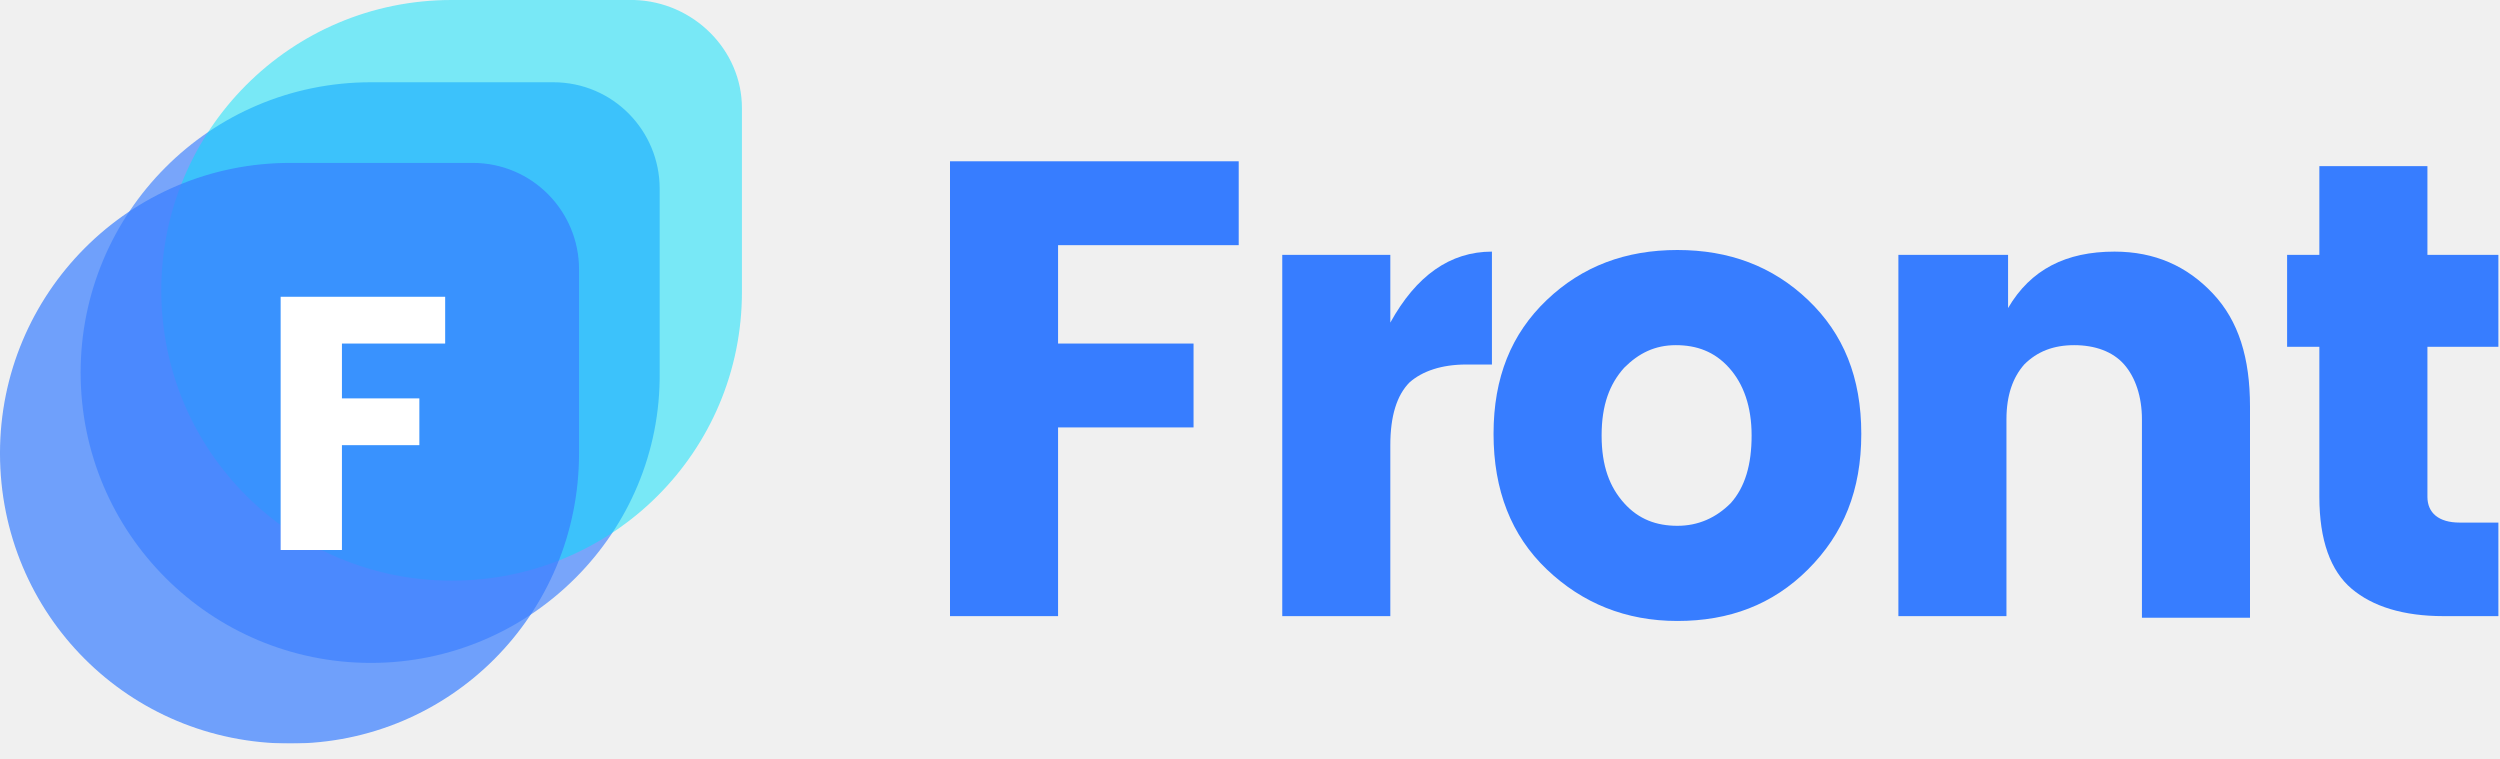
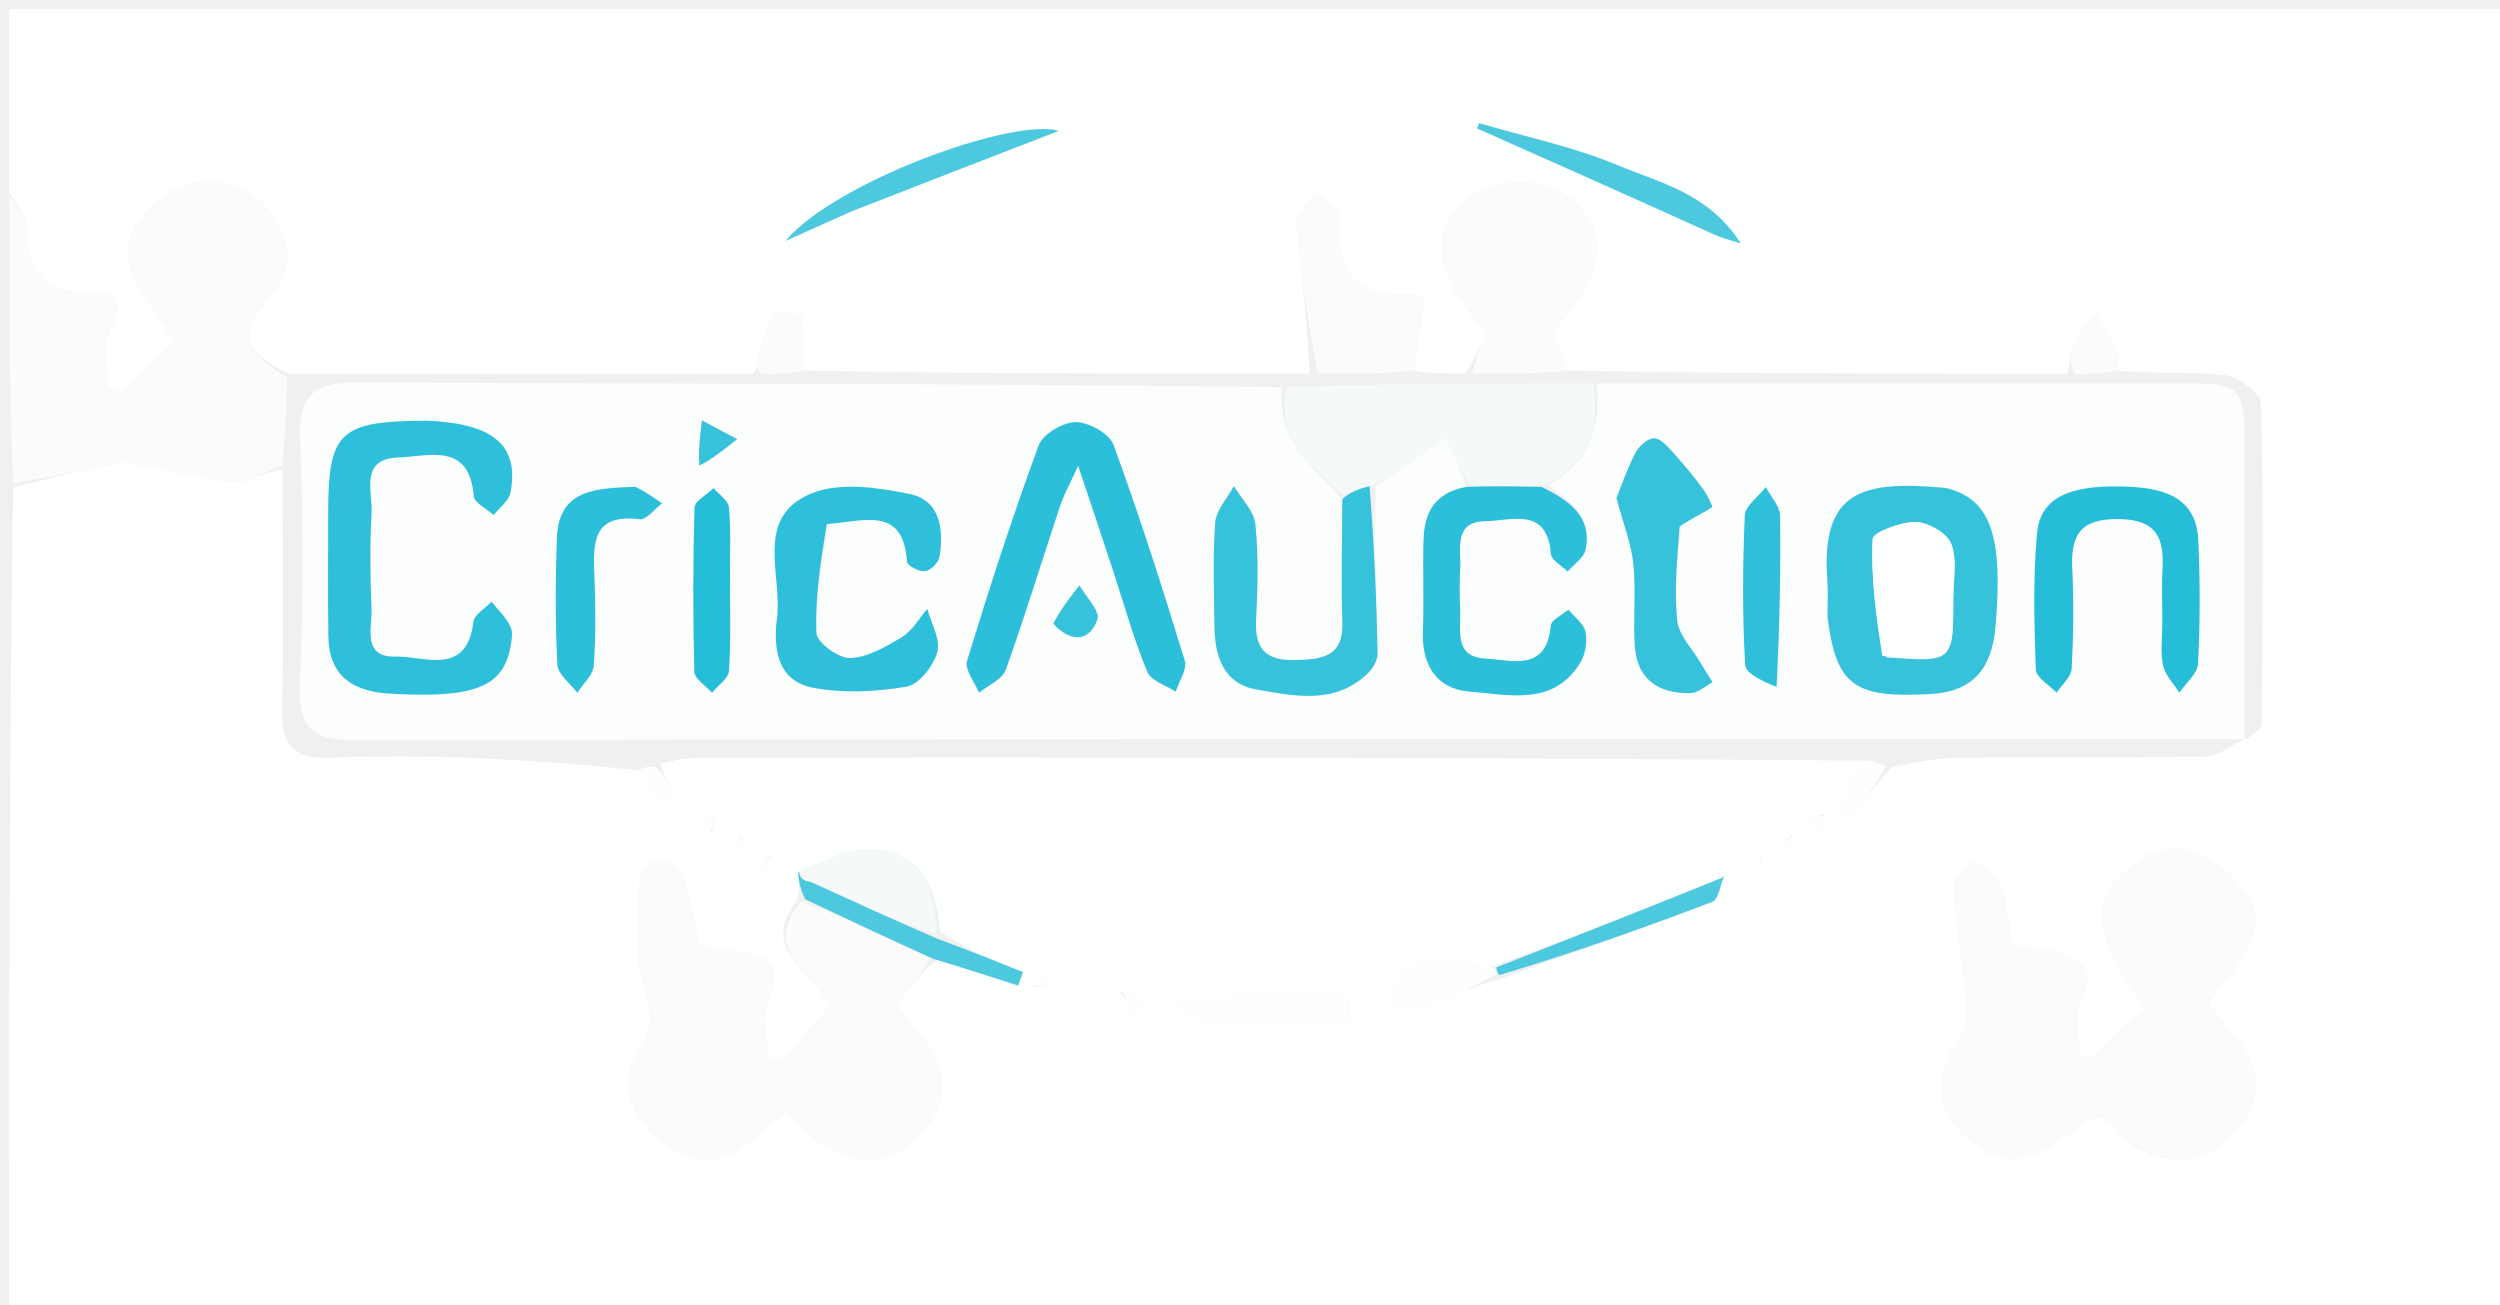
- <svg xmlns="http://www.w3.org/2000/svg" width="155" height="47" viewBox="0 0 155 47" fill="none">
-   <g clip-path="url(#clip0)">
-     <path d="M58.9 38.2V10H76.8V15.2H65.6V21.3H74V26.5H65.6V38.2H58.9V38.2Z" fill="#377dff" />
-     <path d="M86.2 15.8V20C87.8 17.1 89.9 15.6 92.5 15.6V22.6H90.9C89.4 22.6 88.2 23 87.4 23.7C86.6 24.5 86.2 25.8 86.2 27.6V38.2H79.5V15.8H86.2Z" fill="#377dff" />
-     <path d="M95.9 35.3C93.7 33.2 92.6 30.4 92.6 26.9C92.6 23.4 93.7 20.7 95.9 18.6C98.1 16.5 100.8 15.5 104 15.5C107.2 15.5 109.9 16.5 112.1 18.6C114.3 20.7 115.4 23.4 115.4 26.9C115.4 30.4 114.3 33.1 112.1 35.3C109.9 37.5 107.2 38.5 104 38.5C100.8 38.5 98.1 37.4 95.9 35.3ZM107.3 31.2C108.2 30.2 108.6 28.8 108.6 27C108.6 25.2 108.1 23.8 107.2 22.8C106.3 21.8 105.2 21.4 103.9 21.4C102.6 21.4 101.6 21.9 100.7 22.8C99.8 23.8 99.3 25.1 99.3 27C99.3 28.9 99.8 30.2 100.7 31.2C101.6 32.2 102.7 32.6 104 32.6C105.3 32.6 106.4 32.1 107.3 31.2Z" fill="#377dff" />
-     <path d="M124.5 15.8V19.1C125.9 16.7 128.1 15.6 131.1 15.6C133.6 15.6 135.6 16.5 137.2 18.2C138.8 19.9 139.5 22.2 139.5 25.2V38.3H132.8V26C132.8 24.6 132.4 23.4 131.7 22.6C131 21.8 129.9 21.4 128.6 21.4C127.3 21.4 126.3 21.8 125.5 22.6C124.8 23.4 124.4 24.5 124.4 26V38.2H117.7V15.8H124.5Z" fill="#377dff" />
-     <path d="M152.5 32.4H154.9V38.2H151.5C149 38.2 147.1 37.6 145.8 36.5C144.5 35.4 143.8 33.5 143.8 30.8V21.5H141.8V15.8H143.8V10.3H150.5V15.8H154.9V21.5H150.5V30.8C150.5 31.8 151.2 32.4 152.5 32.4Z" fill="#377dff" />
-     <path opacity="0.65" d="M23 41.1C13.1 41.1 5 33.1 5 23.1C5 13.2 13 5.1 23 5.1H34.3C38 5.1 40.9 8.1 40.9 11.7V23.1C41 33 32.9 41.1 23 41.1Z" fill="#377dff" />
-     <path opacity="0.5" d="M28 36C18.1 36 10 28 10 18C10 8.1 18 0 28 0H39.3C43 0.1 46 3.1 46 6.7V18.1C46 28 38 36 28 36Z" fill="#00DFFC" />
-     <path opacity="0.7" d="M18 46.1C8 46.1 0 38.1 0 28.1C0 18.2 8 10.1 18 10.1H29.3C33 10.1 35.9 13.1 35.9 16.7V28.1C35.9 38.1 27.9 46.1 18 46.1Z" fill="#377dff" />
-     <path d="M17.4 34.1V18.4H27.6V21.3H21.2V24.7H26V27.6H21.2V34.1H17.4V34.1Z" fill="white" />
-   </g>
-   <defs>
-     <clipPath id="clip0">
-       <rect width="154.9" height="46.1" fill="white" />
-     </clipPath>
-   </defs>
+ <svg xmlns="http://www.w3.org/2000/svg" version="1.1" id="Layer_1" x="0px" y="0px" width="100%" viewBox="0 0 274 143" enable-background="new 0 0 274 143" xml:space="preserve">
+   <path fill="#FEFFFF" opacity="1" stroke="none" d=" M1,21   C1,14.337 1,7.674 1,1.008   C92.28,1.005 183.56,1.005 274.92,1.005   C274.92,48.587 274.92,96.174 274.92,143.881   C183.667,143.881 92.333,143.881 1,143.885   C1,113.905 1,83.921 1.438,53.469   C6.051,52.159 10.226,51.317 13.731,50.611   C17.814,51.426 21.578,52.491 25.403,52.803   C27.203,52.95 29.12,51.649 30.989,51.473   C30.995,60.595 31.143,69.253 30.933,77.902   C30.836,81.883 32.371,83.228 36.22,83.055   C41.202,82.831 46.208,82.859 51.195,83.036   C57.467,83.26 63.731,83.745 70.038,84.449   C71,85.848 71.922,86.914 72.844,87.98   C73.271,87.652 73.698,87.323 74.125,86.994   C73.443,85.994 72.762,84.994 72.359,83.69   C74.115,83.257 75.593,83.017 77.072,83.017   C119.38,83.003 161.689,83.014 203.964,83.364   C203.193,85.372 202.455,87.035 201.718,88.698   C202.124,88.962 202.53,89.226 202.936,89.49   C204.292,87.697 205.647,85.904 207.415,84.025   C209.941,83.626 212.053,83.066 214.171,83.043   C223.328,82.943 232.489,83.088 241.644,82.911   C243.11,82.882 244.552,81.665 246.003,80.999   C246,81 245.997,81.005 246.396,80.918   C247.169,80.327 247.867,79.826 247.871,79.32   C247.951,67.657 248.066,55.991 247.801,44.334   C247.775,43.194 245.418,41.314 243.987,41.152   C240.038,40.705 236.006,40.986 232.009,40.612   C232.068,39.759 232.324,39.176 232.144,38.805   C231.377,37.218 230.48,35.695 229.63,34.148   C228.755,35.446 227.706,36.665 227.07,38.071   C226.701,38.885 226.997,40 226.525,40.983   C208.042,40.974 190.026,40.961 171.967,40.599   C171.271,38.96 170.618,37.67 170.002,36.452   C175.544,30.932 176.452,26.14 172.819,22.372   C169.766,19.205 163.331,19.222 160.149,22.405   C156.597,25.959 157.466,30.458 162.909,36.522   C162.277,37.98 161.633,39.464 160.562,40.959   C158.427,40.964 156.719,40.959 154.973,40.612   C155.302,38.07 155.67,35.87 156.142,33.043   C156.171,33.064 155.509,32.168 154.926,32.216   C148.616,32.738 146.164,29.902 146.854,23.702   C146.941,22.923 145.211,21.942 144.323,21.054   C143.551,22.062 142.056,23.125 142.126,24.07   C142.546,29.711 143.327,35.325 143.519,40.959   C124.703,40.973 106.355,40.976 88.011,40.592   C88.003,38.376 88.156,36.516 87.831,34.744   C87.769,34.408 85.044,34 84.852,34.347   C83.98,35.925 83.544,37.752 83.019,39.51   C82.884,39.962 82.995,40.487 82.525,40.983   C65.373,40.993 48.689,40.998 31.653,40.966   C27.389,38.935 25.546,36.898 29.508,32.746   C32.217,29.905 32.019,25.991 29.275,22.846   C26.237,19.365 21.438,18.872 17.605,21.81   C14.482,24.203 12.842,27.366 15.157,31.305   C16.312,33.271 17.602,35.158 19.066,37.448   C17.05,39.328 15.096,41.152 13.141,42.975   C12.71,42.818 12.279,42.662 11.847,42.505   C11.847,40.383 11.127,37.884 12,36.22   C13.743,32.9 12.813,31.932 9.557,32.018   C4.552,32.15 2.867,29.497 2.898,24.842   C2.906,23.565 1.667,22.281 1,21  M192.9,93.678   C192.805,93.636 192.71,93.595 192.615,93.553   C192.721,93.718 192.827,93.884 192.993,94.527   C193.131,94.793 193.27,95.059 193.408,95.324   C193.287,94.863 193.165,94.401 192.9,93.678  M163.248,106.003   C162.424,105.923 161.528,106.027 160.787,105.735   C156.299,103.966 153.097,105.848 152.352,110.291   C153.999,110.113 155.85,110.162 157.542,109.667   C159.755,109.019 161.843,107.942 164.656,107.227   C172.338,104.462 180.041,101.755 187.664,98.839   C188.359,98.573 188.543,96.971 188.983,95.872   C188.983,95.872 188.995,96.017 188.421,96.433   C180.292,99.626 172.164,102.819 163.248,106.003  M87.379,95.942   C87.573,96.775 87.766,97.609 87.196,98.89   C83.072,104.32 89.471,106.534 90.93,110.384   C89.102,112.359 87.36,114.241 85.618,116.123   C85.109,116.041 84.6,115.958 84.091,115.876   C84.091,113.708 83.422,111.235 84.239,109.438   C85.658,106.317 84.622,105.108 81.834,104.466   C80.095,104.066 78.31,103.865 76.674,103.595   C76.017,100.795 75.605,98.195 74.724,95.765   C74.44,94.982 72.953,94.331 71.955,94.229   C71.387,94.171 70.156,95.337 70.144,95.969   C70.066,100.108 69.452,104.487 70.597,108.313   C71.403,111.006 71.677,112.629 70.116,114.978   C67.672,118.654 69.146,122.243 72.025,124.788   C74.946,127.371 78.57,128.044 82.055,125.322   C83.435,124.244 84.762,123.099 86.073,122.018   C91.422,127.359 96.076,128.683 99.934,125.248   C106.249,119.627 102.409,114.431 98.195,110.281   C99.761,108.147 100.882,106.619 102.734,105.149   C105.684,106.105 108.635,107.061 111.585,108.017   C111.764,107.526 111.944,107.035 112.123,106.545   C109.085,105.326 106.047,104.108 103.002,102.094   C102.618,96.003 99.7,92.714 94.394,93.109   C92.071,93.282 89.835,94.603 87.379,95.942  M232.851,124.851   C237.147,128.05 241.723,127.71 245.043,124.052   C250.04,118.548 245.396,114.068 242.028,109.998   C248.125,102.502 248.548,100.044 244.636,96.138   C240.876,92.385 237.26,91.996 233.595,94.953   C228.946,98.703 229.163,101.689 234.955,110.497   C233.065,112.291 231.117,114.14 229.169,115.989   C228.74,115.852 228.31,115.715 227.881,115.578   C227.881,113.606 227.173,111.231 228.021,109.742   C230.058,106.168 227.817,105.21 225.365,104.343   C223.862,103.811 222.166,103.827 220.541,103.594   C220.092,101.121 219.975,98.76 219.157,96.674   C218.724,95.571 217.071,94.947 215.968,94.106   C215.313,95.227 214.039,96.388 214.111,97.46   C214.404,101.829 215.157,106.165 215.623,110.526   C215.72,111.425 215.586,112.566 215.094,113.274   C212.411,117.139 211.701,121.066 215.37,124.515   C219.226,128.142 222.475,127.793 228.066,123.35   C230.28,121.59 231.25,122.548 232.851,124.851  M93.642,23.009   C101.286,20.051 108.931,17.093 116.049,14.338   C110.933,12.872 91.467,19.981 86.097,26.4   C89.06,25.081 91.016,24.211 93.642,23.009  M188.112,25.883   C188.716,26.063 189.319,26.242 190.791,26.68   C187.288,21.18 181.919,20.042 177.304,18.112   C172.445,16.08 167.19,14.996 162.109,13.498   C162.032,13.689 161.954,13.881 161.877,14.073   C170.45,17.88 179.024,21.688 188.112,25.883  M132.063,112   C137.322,112 142.58,112 147.839,112   C147.824,111.153 147.81,110.306 147.796,109.459   C141.537,108.436 135.174,109.285 128.419,110.133   C129.35,110.75 130.281,111.368 132.063,112  M122.65,108.604   C123.247,109.446 123.845,110.288 124.443,111.129   C124.833,110.747 125.223,110.365 125.614,109.983   C124.771,109.384 123.928,108.785 122.65,108.604  M199.881,89.151   C199.345,89.381 198.809,89.611 198.273,89.841   C198.61,90.317 198.948,90.793 199.286,91.268   C199.516,90.752 199.745,90.236 199.881,89.151  M84.496,93.698   C84.12,94.128 83.733,94.55 83.399,95.01   C83.38,95.036 83.793,95.376 84.006,95.569   C84.286,95.086 84.566,94.603 84.496,93.698  M196.366,91.441   C196.059,91.829 195.752,92.217 195.445,92.605   C195.821,92.805 196.197,93.006 196.573,93.206   C196.632,92.75 196.692,92.293 196.366,91.441  M78.029,91.216   C78.145,90.67 78.262,90.124 78.379,89.577   C78.089,89.582 77.55,89.563 77.547,89.596   C77.492,90.163 77.502,90.736 78.029,91.216  M113.374,108.24   C113.858,108.111 114.343,107.982 114.827,107.854   C114.654,107.473 114.481,107.093 114.308,106.713   C113.973,107.037 113.639,107.362 113.374,108.24  M81.393,91.613   C80.982,92.062 80.571,92.511 80.16,92.96   C80.346,93.128 80.531,93.296 80.717,93.464   C81.059,92.965 81.401,92.466 81.393,91.613  z" />
+   <path fill="#FBFBFB" opacity="1" stroke="none" d=" M30.985,51.004   C29.12,51.649 27.203,52.95 25.403,52.803   C21.578,52.491 17.814,51.426 13.731,50.611   C10.226,51.317 6.051,52.159 1.438,53   C1,42.646 1,32.292 1,21.469   C1.667,22.281 2.906,23.565 2.898,24.842   C2.867,29.497 4.552,32.15 9.557,32.018   C12.813,31.932 13.743,32.9 12,36.22   C11.127,37.884 11.847,40.383 11.847,42.505   C12.279,42.662 12.71,42.818 13.141,42.975   C15.096,41.152 17.05,39.328 19.066,37.448   C17.602,35.158 16.312,33.271 15.157,31.305   C12.842,27.366 14.482,24.203 17.605,21.81   C21.438,18.872 26.237,19.365 29.275,22.846   C32.019,25.991 32.217,29.905 29.508,32.746   C25.546,36.898 27.389,38.935 31.488,41.339   C31.445,44.834 31.215,47.919 30.985,51.004  z" />
+   <path fill="#FBFBFB" opacity="1" stroke="none" d=" M232.58,124.606   C231.25,122.548 230.28,121.59 228.066,123.35   C222.475,127.793 219.226,128.142 215.37,124.515   C211.701,121.066 212.411,117.139 215.094,113.274   C215.586,112.566 215.72,111.425 215.623,110.526   C215.157,106.165 214.404,101.829 214.111,97.46   C214.039,96.388 215.313,95.227 215.968,94.106   C217.071,94.947 218.724,95.571 219.157,96.674   C219.975,98.76 220.092,101.121 220.541,103.594   C222.166,103.827 223.862,103.811 225.365,104.343   C227.817,105.21 230.058,106.168 228.021,109.742   C227.173,111.231 227.881,113.606 227.881,115.578   C228.31,115.715 228.74,115.852 229.169,115.989   C231.117,114.14 233.065,112.291 234.955,110.497   C229.163,101.689 228.946,98.703 233.595,94.953   C237.26,91.996 240.876,92.385 244.636,96.138   C248.548,100.044 248.125,102.502 242.028,109.998   C245.396,114.068 250.04,118.548 245.043,124.052   C241.723,127.71 237.147,128.05 232.58,124.606  z" />
+   <path fill="#EFF0F2" opacity="1" stroke="none" d=" M30.989,51.473   C31.215,47.919 31.445,44.834 31.84,41.376   C48.689,40.998 65.373,40.993 82.943,40.99   C85.222,40.988 86.614,40.984 88.006,40.979   C106.355,40.976 124.703,40.973 143.979,40.975   C148.274,40.97 151.642,40.962 155.01,40.954   C156.719,40.959 158.427,40.964 161.021,40.974   C165.275,40.968 168.643,40.958 172.011,40.948   C190.026,40.961 208.042,40.974 226.943,40.99   C229.222,40.988 230.614,40.984 232.006,40.979   C236.006,40.986 240.038,40.705 243.987,41.152   C245.418,41.314 247.775,43.194 247.801,44.334   C248.066,55.991 247.951,67.657 247.871,79.32   C247.867,79.826 247.169,80.327 246.397,80.448   C246.001,69.57 246.009,59.074 246,48.577   C245.994,42.477 245.584,42.023 239.492,42.018   C217.999,42 196.506,42.021 174.543,42.02   C163.045,42.017 152.016,42.021 140.52,42.021   C106.407,42.013 72.761,42.097 39.116,41.912   C34.251,41.885 32.727,43.42 32.902,48.206   C33.226,57.022 33.274,65.871 32.886,74.681   C32.669,79.606 33.883,81.149 39.137,81.133   C108.092,80.935 177.049,80.999 246.005,80.998   C244.552,81.665 243.11,82.882 241.644,82.911   C232.489,83.088 223.328,82.943 214.171,83.043   C212.053,83.066 209.941,83.626 207.124,83.876   C205.614,83.55 204.806,83.285 203.998,83.021   C161.689,83.014 119.38,83.003 77.072,83.017   C75.593,83.017 74.115,83.257 72.011,83.706   C70.922,84.057 70.461,84.087 69.999,84.118   C63.731,83.745 57.467,83.26 51.195,83.036   C46.208,82.859 41.202,82.831 36.22,83.055   C32.371,83.228 30.836,81.883 30.933,77.902   C31.143,69.253 30.995,60.595 30.989,51.473  z" />
+   <path fill="#FBFBFB" opacity="1" stroke="none" d=" M102.003,105.092   C100.882,106.619 99.761,108.147 98.195,110.281   C102.409,114.431 106.249,119.627 99.934,125.248   C96.076,128.683 91.422,127.359 86.073,122.018   C84.762,123.099 83.435,124.244 82.055,125.322   C78.57,128.044 74.946,127.371 72.025,124.788   C69.146,122.243 67.672,118.654 70.116,114.978   C71.677,112.629 71.403,111.006 70.597,108.313   C69.452,104.487 70.066,100.108 70.144,95.969   C70.156,95.337 71.387,94.171 71.955,94.229   C72.953,94.331 74.44,94.982 74.724,95.765   C75.605,98.195 76.017,100.795 76.674,103.595   C78.31,103.865 80.095,104.066 81.834,104.466   C84.622,105.108 85.658,106.317 84.239,109.438   C83.422,111.235 84.091,113.708 84.091,115.876   C84.6,115.958 85.109,116.041 85.618,116.123   C87.36,114.241 89.102,112.359 90.93,110.384   C89.471,106.534 83.072,104.32 87.867,98.779   C93.026,100.81 97.515,102.951 102.003,105.092  z" />
+   <path fill="#FBFBFB" opacity="1" stroke="none" d=" M171.967,40.599   C168.643,40.958 165.275,40.968 161.448,40.964   C161.633,39.464 162.277,37.98 162.909,36.522   C157.466,30.458 156.597,25.959 160.149,22.405   C163.331,19.222 169.766,19.205 172.819,22.372   C176.452,26.14 175.544,30.932 170.002,36.452   C170.618,37.67 171.271,38.96 171.967,40.599  z" />
+   <path fill="#FBFBFB" opacity="1" stroke="none" d=" M154.973,40.612   C151.642,40.962 148.274,40.97 144.446,40.964   C143.327,35.325 142.546,29.711 142.126,24.07   C142.056,23.125 143.551,22.062 144.323,21.054   C145.211,21.942 146.941,22.923 146.854,23.702   C146.164,29.902 148.616,32.738 154.926,32.216   C155.509,32.168 156.171,33.064 156.142,33.043   C155.67,35.87 155.302,38.07 154.973,40.612  z" />
+   <path fill="#F6F9FA" opacity="1" stroke="none" d=" M87.559,95.402   C89.835,94.603 92.071,93.282 94.394,93.109   C99.7,92.714 102.618,96.003 102.652,102.454   C97.843,100.774 93.386,98.734 88.776,96.511   C88.369,96.13 88.082,95.996 87.678,95.809   C87.59,95.692 87.559,95.402 87.559,95.402  z" />
+   <path fill="#4CC9DF" opacity="1" stroke="none" d=" M93.307,23.175   C91.016,24.211 89.06,25.081 86.097,26.4   C91.467,19.981 110.933,12.872 116.049,14.338   C108.931,17.093 101.286,20.051 93.307,23.175  z" />
+   <path fill="#4CC9DF" opacity="1" stroke="none" d=" M187.855,25.689   C179.024,21.688 170.45,17.88 161.877,14.073   C161.954,13.881 162.032,13.689 162.109,13.498   C167.19,14.996 172.445,16.08 177.304,18.112   C181.919,20.042 187.288,21.18 190.791,26.68   C189.319,26.242 188.716,26.063 187.855,25.689  z" />
+   <path fill="#4CC9DF" opacity="1" stroke="none" d=" M88.928,96.694   C93.386,98.734 97.843,100.774 102.655,102.852   C106.047,104.108 109.085,105.326 112.123,106.545   C111.944,107.035 111.764,107.526 111.585,108.017   C108.635,107.061 105.684,106.105 102.369,105.12   C97.515,102.951 93.026,100.81 88.248,98.555   C87.766,97.609 87.573,96.775 87.469,95.672   C87.559,95.402 87.59,95.692 87.73,96.089   C88.222,96.555 88.575,96.624 88.928,96.694  z" />
+   <path fill="#4CC9DF" opacity="1" stroke="none" d=" M188.964,95.99   C188.543,96.971 188.359,98.573 187.664,98.839   C180.041,101.755 172.338,104.462 164.299,106.877   C163.973,106.356 164.004,106.184 164.035,106.012   C172.164,102.819 180.292,99.626 188.704,96.215   C188.988,95.997 188.964,95.99 188.964,95.99  z" />
+   <path fill="#FDFEFE" opacity="1" stroke="none" d=" M131.638,111.993   C130.281,111.368 129.35,110.75 128.419,110.133   C135.174,109.285 141.537,108.436 147.796,109.459   C147.81,110.306 147.824,111.153 147.839,112   C142.58,112 137.322,112 131.638,111.993  z" />
+   <path fill="#FDFEFE" opacity="1" stroke="none" d=" M163.641,106.007   C164.004,106.184 163.973,106.356 163.964,106.789   C161.843,107.942 159.755,109.019 157.542,109.667   C155.85,110.162 153.999,110.113 152.352,110.291   C153.097,105.848 156.299,103.966 160.787,105.735   C161.528,106.027 162.424,105.923 163.641,106.007  z" />
+   <path fill="#FBFBFB" opacity="1" stroke="none" d=" M88.011,40.592   C86.614,40.984 85.222,40.988 83.411,40.986   C82.995,40.487 82.884,39.962 83.019,39.51   C83.544,37.752 83.98,35.925 84.852,34.347   C85.044,34 87.769,34.408 87.831,34.744   C88.156,36.516 88.003,38.376 88.011,40.592  z" />
+   <path fill="#FBFBFB" opacity="1" stroke="none" d=" M232.009,40.612   C230.614,40.984 229.222,40.988 227.411,40.986   C226.997,40 226.701,38.885 227.07,38.071   C227.706,36.665 228.755,35.446 229.63,34.148   C230.48,35.695 231.377,37.218 232.144,38.805   C232.324,39.176 232.068,39.759 232.009,40.612  z" />
+   <path fill="#FDFEFE" opacity="1" stroke="none" d=" M203.964,83.364   C204.806,83.285 205.614,83.55 206.713,83.963   C205.647,85.904 204.292,87.697 202.936,89.49   C202.53,89.226 202.124,88.962 201.718,88.698   C202.455,87.035 203.193,85.372 203.964,83.364  z" />
+   <path fill="#FDFEFE" opacity="1" stroke="none" d=" M70.038,84.449   C70.461,84.087 70.922,84.057 71.733,84.01   C72.762,84.994 73.443,85.994 74.125,86.994   C73.698,87.323 73.271,87.652 72.844,87.98   C71.922,86.914 71,85.848 70.038,84.449  z" />
+   <path fill="#FDFEFE" opacity="1" stroke="none" d=" M122.867,108.395   C123.928,108.785 124.771,109.384 125.614,109.983   C125.223,110.365 124.833,110.747 124.443,111.129   C123.845,110.288 123.247,109.446 122.867,108.395  z" />
+   <path fill="#FDFEFE" opacity="1" stroke="none" d=" M199.928,89.435   C199.745,90.236 199.516,90.752 199.286,91.268   C198.948,90.793 198.61,90.317 198.273,89.841   C198.809,89.611 199.345,89.381 199.928,89.435  z" />
+   <path fill="#FDFEFE" opacity="1" stroke="none" d=" M84.672,93.909   C84.566,94.603 84.286,95.086 84.006,95.569   C83.793,95.376 83.38,95.036 83.399,95.01   C83.733,94.55 84.12,94.128 84.672,93.909  z" />
+   <path fill="#FDFEFE" opacity="1" stroke="none" d=" M196.559,91.639   C196.692,92.293 196.632,92.75 196.573,93.206   C196.197,93.006 195.821,92.805 195.445,92.605   C195.752,92.217 196.059,91.829 196.559,91.639  z" />
+   <path fill="#FDFEFE" opacity="1" stroke="none" d=" M77.763,91.262   C77.502,90.736 77.492,90.163 77.547,89.596   C77.55,89.563 78.089,89.582 78.379,89.577   C78.262,90.124 78.145,90.67 77.763,91.262  z" />
+   <path fill="#FDFEFE" opacity="1" stroke="none" d=" M113.339,107.963   C113.639,107.362 113.973,107.037 114.308,106.713   C114.481,107.093 114.654,107.473 114.827,107.854   C114.343,107.982 113.858,108.111 113.339,107.963  z" />
+   <path fill="#FDFEFE" opacity="1" stroke="none" d=" M81.568,91.791   C81.401,92.466 81.059,92.965 80.717,93.464   C80.531,93.296 80.346,93.128 80.16,92.96   C80.571,92.511 80.982,92.062 81.568,91.791  z" />
+   <path fill="#FDFEFE" opacity="1" stroke="none" d=" M193.044,93.94   C193.165,94.401 193.287,94.863 193.408,95.324   C193.27,95.059 193.131,94.793 192.993,94.263   C192.993,93.999 193.044,93.94 193.044,93.94  z" />
+   <path fill="#FDFEFE" opacity="1" stroke="none" d=" M192.963,94.024   C192.827,93.884 192.721,93.718 192.615,93.553   C192.71,93.595 192.805,93.636 192.972,93.809   C193.044,93.94 192.993,93.999 192.963,94.024  z" />
+   <path fill="#4CC9DF" opacity="1" stroke="none" d=" M188.991,96.007   C188.995,96.017 188.983,95.872 188.973,95.931   C188.964,95.99 188.988,95.997 188.991,96.007  z" />
+   <path fill="#FCFEFE" opacity="1" stroke="none" d=" M246.003,80.999   C177.049,80.999 108.092,80.935 39.137,81.133   C33.883,81.149 32.669,79.606 32.886,74.681   C33.274,65.871 33.226,57.022 32.902,48.206   C32.727,43.42 34.251,41.885 39.116,41.912   C72.761,42.097 106.407,42.013 140.524,42.435   C139.856,48.363 143.872,51.098 147.119,54.695   C147.106,59.468 146.959,63.796 147.125,68.112   C147.275,72.009 144.939,72.255 141.981,72.343   C138.738,72.439 137.499,71.137 137.666,67.922   C137.848,64.44 137.941,60.917 137.589,57.46   C137.44,56 136.056,54.666 135.233,53.275   C134.519,54.605 133.29,55.897 133.188,57.272   C132.907,61.075 133.063,64.914 133.108,68.738   C133.145,71.992 134.181,74.96 137.679,75.563   C141.849,76.282 146.307,77.288 149.926,73.784   C150.48,73.247 151,72.331 150.985,71.602   C150.858,65.504 150.602,59.408 150.766,53.224   C153.44,51.502 155.732,49.866 158.455,47.924   C159.395,49.861 160.205,51.527 160.695,53.368   C157.139,54.021 156.112,56.291 156.022,59.144   C155.917,62.463 156.091,65.793 155.951,69.109   C155.794,72.862 157.414,75.514 161.082,75.798   C165.375,76.129 170.28,77.463 173.232,72.572   C173.785,71.656 173.981,70.268 173.759,69.221   C173.571,68.33 172.545,67.616 171.89,66.824   C171.221,67.403 170.022,67.935 169.966,68.568   C169.51,73.716 165.68,72.324 162.81,72.18   C159.307,72.004 160.135,69.05 160.035,66.845   C159.967,65.353 159.951,63.851 160.038,62.361   C160.166,60.189 159.231,57.166 162.841,57.118   C165.649,57.081 169.569,55.483 169.978,60.711   C170.032,61.395 171.172,61.995 171.809,62.635   C172.491,61.845 173.598,61.143 173.779,60.252   C174.514,56.639 172.043,54.878 169.697,53.199   C174.228,50.503 175.494,46.658 175.013,42.027   C196.506,42.021 217.999,42 239.492,42.018   C245.584,42.023 245.994,42.477 246,48.577   C246.009,59.074 246.001,69.57 245.999,80.536   C245.997,81.005 246,81 246.003,80.999  M46.435,46.112   C37.174,46.142 35.978,47.303 35.973,56.289   C35.97,60.781 35.926,65.273 35.993,69.764   C36.058,74.183 38.775,75.801 42.793,76.028   C51.766,76.536 55.012,75.363 55.892,71.154   C56.059,70.352 56.261,69.372 55.953,68.698   C55.488,67.679 54.591,66.856 53.877,65.95   C53.187,66.678 51.986,67.344 51.889,68.144   C51.152,74.2 46.545,71.89 43.375,71.967   C39.631,72.059 40.808,68.813 40.718,66.726   C40.567,63.239 40.528,59.733 40.723,56.25   C40.855,53.884 39.37,50.279 43.653,50.137   C46.963,50.028 51.439,48.39 51.93,54.372   C51.991,55.118 53.344,55.758 54.098,56.447   C54.737,55.635 55.776,54.899 55.948,53.997   C56.923,48.883 54.165,46.431 46.435,46.112  M122.214,63.28   C123.36,66.748 124.342,70.284 125.752,73.641   C126.165,74.626 127.792,75.1 128.863,75.808   C129.221,74.665 130.139,73.349 129.849,72.404   C127.418,64.466 124.897,56.548 122.042,48.756   C121.589,47.521 119.323,46.262 117.899,46.266   C116.499,46.271 114.299,47.573 113.84,48.818   C110.972,56.597 108.416,64.496 105.99,72.426   C105.701,73.371 106.827,74.749 107.296,75.926   C108.303,75.1 109.848,74.469 110.226,73.417   C112.359,67.488 114.19,61.451 116.179,55.469   C116.59,54.235 117.239,53.081 118.164,51.037   C119.693,55.605 120.849,59.059 122.214,63.28  M200.297,68.058   C201.257,75.203 203.271,76.543 211.618,76.062   C216.378,75.788 218.31,73.123 218.698,68.73   C219.557,58.997 218.231,54.901 213.708,53.602   C213.549,53.556 213.389,53.496 213.225,53.481   C204.117,52.637 199.527,53.73 200.282,63.684   C200.37,64.841 200.295,66.01 200.297,68.058  M90.981,57.203   C94.528,57.199 99.026,55.312 99.404,61.575   C99.429,61.99 100.75,62.685 101.382,62.601   C101.991,62.521 102.868,61.661 102.97,61.036   C103.458,58.035 103.048,54.831 99.706,54.147   C96.226,53.435 92.072,52.816 88.983,54.063   C82.576,56.65 85.773,62.985 85.158,67.78   C84.733,71.093 85.205,74.625 89.08,75.368   C92.401,76.004 96.009,75.82 99.365,75.256   C100.715,75.03 102.306,72.982 102.73,71.467   C103.114,70.1 102.055,68.329 101.633,66.736   C100.727,67.783 99.999,69.122 98.874,69.809   C97.122,70.878 95.122,72.042 93.184,72.125   C91.927,72.179 89.52,70.42 89.48,69.401   C89.33,65.504 89.93,61.579 90.981,57.203  M236.991,68.443   C236.993,69.941 236.762,71.49 237.073,72.921   C237.307,73.999 238.236,74.926 238.856,75.92   C239.572,74.856 240.851,73.819 240.906,72.721   C241.133,68.239 241.132,63.732 240.934,59.246   C240.737,54.75 237.536,53.591 233.697,53.37   C227.073,52.989 223.638,54.407 223.265,58.426   C222.805,63.378 222.955,68.402 223.128,73.384   C223.158,74.254 224.606,75.075 225.398,75.918   C225.976,75.046 227.003,74.198 227.052,73.297   C227.251,69.645 227.288,65.971 227.119,62.318   C226.95,58.661 227.96,56.865 232.133,56.887   C236.421,56.91 237.222,59 237.008,62.507   C236.907,64.165 236.991,65.835 236.991,68.443  M184.326,57.332   C185.452,56.78 186.604,56.268 187.65,55.592   C187.726,55.543 187.134,54.237 186.686,53.64   C185.647,52.253 184.553,50.9 183.388,49.619   C182.785,48.956 181.974,48.02 181.275,48.035   C180.559,48.051 179.593,48.939 179.214,49.687   C178.248,51.599 177.547,53.645 177.163,54.594   C177.941,57.516 178.8,59.64 179.018,61.828   C179.315,64.798 178.976,67.827 179.176,70.813   C179.422,74.486 181.817,76.025 185.261,75.973   C186.078,75.961 186.883,75.197 187.694,74.779   C187.227,74.026 186.745,73.282 186.295,72.518   C185.423,71.035 183.993,69.602 183.828,68.04   C183.481,64.752 183.802,61.394 184.326,57.332  M69.261,53.344   C65.365,53.534 61.242,53.552 61.039,58.96   C60.865,63.586 60.852,68.23 61.089,72.849   C61.143,73.91 62.51,74.904 63.272,75.929   C63.901,74.943 64.999,73.991 65.073,72.965   C65.31,69.673 65.277,66.35 65.142,63.047   C64.996,59.464 64.954,56.259 70.11,56.912   C70.839,57.004 71.733,55.789 72.552,55.178   C71.71,54.571 70.869,53.964 69.261,53.344  M194.957,74.913   C195.029,68.792 195.18,62.671 195.097,56.553   C195.083,55.491 194.083,54.443 193.539,53.389   C192.733,54.425 191.277,55.432 191.231,56.501   C190.994,61.956 190.957,67.436 191.272,72.882   C191.328,73.866 193.35,74.736 194.957,74.913  M80.009,62.586   C79.994,60.255 80.117,57.911 79.884,55.602   C79.808,54.853 78.796,54.198 78.213,53.5   C77.484,54.213 76.144,54.909 76.123,55.643   C75.947,61.632 75.943,67.63 76.102,73.62   C76.122,74.404 77.358,75.154 78.031,75.92   C78.682,75.129 79.838,74.373 79.894,73.541   C80.118,70.226 80,66.887 80.009,62.586  M115.626,68.679   C117.559,70.596 119.459,70.187 120.277,67.89   C120.597,66.992 119.024,65.421 118.313,64.157   C117.289,65.453 116.264,66.75 115.626,68.679  M76.969,51.186   C78.244,50.167 79.518,49.148 80.793,48.13   C79.506,47.446 78.219,46.763 76.932,46.079   C76.731,47.679 76.53,49.279 76.969,51.186  z" />
+   <path fill="#F6F9FA" opacity="1" stroke="none" d=" M174.543,42.02   C175.494,46.658 174.228,50.503 169.305,53.203   C166.04,53.309 163.528,53.252 161.015,53.194   C160.205,51.527 159.395,49.861 158.455,47.924   C155.732,49.866 153.44,51.502 150.48,53.194   C148.915,53.583 148.018,53.914 147.12,54.246   C143.872,51.098 139.856,48.363 140.992,42.441   C152.016,42.021 163.045,42.017 174.543,42.02  z" />
+   <path fill="#FEFFFF" opacity="1" stroke="none" d=" M88.776,96.511   C88.575,96.624 88.222,96.555 87.818,96.206   C88.082,95.996 88.369,96.13 88.776,96.511  z" />
+   <path fill="#2EC0DA" opacity="1" stroke="none" d=" M46.873,46.112   C54.165,46.431 56.923,48.883 55.948,53.997   C55.776,54.899 54.737,55.635 54.098,56.447   C53.344,55.758 51.991,55.118 51.93,54.372   C51.439,48.39 46.963,50.028 43.653,50.137   C39.37,50.279 40.855,53.884 40.723,56.25   C40.528,59.733 40.567,63.239 40.718,66.726   C40.808,68.813 39.631,72.059 43.375,71.967   C46.545,71.89 51.152,74.2 51.889,68.144   C51.986,67.344 53.187,66.678 53.877,65.95   C54.591,66.856 55.488,67.679 55.953,68.698   C56.261,69.372 56.059,70.352 55.892,71.154   C55.012,75.363 51.766,76.536 42.793,76.028   C38.775,75.801 36.058,74.183 35.993,69.764   C35.926,65.273 35.97,60.781 35.973,56.289   C35.978,47.303 37.174,46.142 46.873,46.112  z" />
+   <path fill="#2CBFD9" opacity="1" stroke="none" d=" M122.11,62.897   C120.849,59.059 119.693,55.605 118.164,51.037   C117.239,53.081 116.59,54.235 116.179,55.469   C114.19,61.451 112.359,67.488 110.226,73.417   C109.848,74.469 108.303,75.1 107.296,75.926   C106.827,74.749 105.701,73.371 105.99,72.426   C108.416,64.496 110.972,56.597 113.84,48.818   C114.299,47.573 116.499,46.271 117.899,46.266   C119.323,46.262 121.589,47.521 122.042,48.756   C124.897,56.548 127.418,64.466 129.849,72.404   C130.139,73.349 129.221,74.665 128.863,75.808   C127.792,75.1 126.165,74.626 125.752,73.641   C124.342,70.284 123.36,66.748 122.11,62.897  z" />
+   <path fill="#36C2DB" opacity="1" stroke="none" d=" M200.296,67.616   C200.295,66.01 200.37,64.841 200.282,63.684   C199.527,53.73 204.117,52.637 213.225,53.481   C213.389,53.496 213.549,53.556 213.708,53.602   C218.231,54.901 219.557,58.997 218.698,68.73   C218.31,73.123 216.378,75.788 211.618,76.062   C203.271,76.543 201.257,75.203 200.296,67.616  M206.742,72.053   C214.076,72.591 214.081,72.591 214.08,65.517   C214.08,63.526 214.533,61.345 213.855,59.612   C213.393,58.433 211.336,57.239 209.973,57.216   C208.33,57.189 205.276,58.33 205.242,59.076   C205.051,63.274 205.584,67.504 206.742,72.053  z" />
+   <path fill="#2EC0DA" opacity="1" stroke="none" d=" M90.615,57.434   C89.93,61.579 89.33,65.504 89.48,69.401   C89.52,70.42 91.927,72.179 93.184,72.125   C95.122,72.042 97.122,70.878 98.874,69.809   C99.999,69.122 100.727,67.783 101.633,66.736   C102.055,68.329 103.114,70.1 102.73,71.467   C102.306,72.982 100.715,75.03 99.365,75.256   C96.009,75.82 92.401,76.004 89.08,75.368   C85.205,74.625 84.733,71.093 85.158,67.78   C85.773,62.985 82.576,56.65 88.983,54.063   C92.072,52.816 96.226,53.435 99.706,54.147   C103.048,54.831 103.458,58.035 102.97,61.036   C102.868,61.661 101.991,62.521 101.382,62.601   C100.75,62.685 99.429,61.99 99.404,61.575   C99.026,55.312 94.528,57.199 90.615,57.434  z" />
+   <path fill="#36C2DB" opacity="1" stroke="none" d=" M147.119,54.695   C148.018,53.914 148.915,53.583 150.099,53.281   C150.602,59.408 150.858,65.504 150.985,71.602   C151,72.331 150.48,73.247 149.926,73.784   C146.307,77.288 141.849,76.282 137.679,75.563   C134.181,74.96 133.145,71.992 133.108,68.738   C133.063,64.914 132.907,61.075 133.188,57.272   C133.29,55.897 134.519,54.605 135.233,53.275   C136.056,54.666 137.44,56 137.589,57.46   C137.941,60.917 137.848,64.44 137.666,67.922   C137.499,71.137 138.738,72.439 141.981,72.343   C144.939,72.255 147.275,72.009 147.125,68.112   C146.959,63.796 147.106,59.468 147.119,54.695  z" />
+   <path fill="#2CBFD9" opacity="1" stroke="none" d=" M160.695,53.368   C163.528,53.252 166.04,53.309 168.946,53.363   C172.043,54.878 174.514,56.639 173.779,60.252   C173.598,61.143 172.491,61.845 171.809,62.635   C171.172,61.995 170.032,61.395 169.978,60.711   C169.569,55.483 165.649,57.081 162.841,57.118   C159.231,57.166 160.166,60.189 160.038,62.361   C159.951,63.851 159.967,65.353 160.035,66.845   C160.135,69.05 159.307,72.004 162.81,72.18   C165.68,72.324 169.51,73.716 169.966,68.568   C170.022,67.935 171.221,67.403 171.89,66.824   C172.545,67.616 173.571,68.33 173.759,69.221   C173.981,70.268 173.785,71.656 173.232,72.572   C170.28,77.463 165.375,76.129 161.082,75.798   C157.414,75.514 155.794,72.862 155.951,69.109   C156.091,65.793 155.917,62.463 156.022,59.144   C156.112,56.291 157.139,54.021 160.695,53.368  z" />
+   <path fill="#26BDD8" opacity="1" stroke="none" d=" M236.991,67.971   C236.991,65.835 236.907,64.165 237.008,62.507   C237.222,59 236.421,56.91 232.133,56.887   C227.96,56.865 226.95,58.661 227.119,62.318   C227.288,65.971 227.251,69.645 227.052,73.297   C227.003,74.198 225.976,75.046 225.398,75.918   C224.606,75.075 223.158,74.254 223.128,73.384   C222.955,68.402 222.805,63.378 223.265,58.426   C223.638,54.407 227.073,52.989 233.697,53.37   C237.536,53.591 240.737,54.75 240.934,59.246   C241.132,63.732 241.133,68.239 240.906,72.721   C240.851,73.819 239.572,74.856 238.856,75.92   C238.236,74.926 237.307,73.999 237.073,72.921   C236.762,71.49 236.993,69.941 236.991,67.971  z" />
+   <path fill="#36C2DB" opacity="1" stroke="none" d=" M184.088,57.698   C183.802,61.394 183.481,64.752 183.828,68.04   C183.993,69.602 185.423,71.035 186.295,72.518   C186.745,73.282 187.227,74.026 187.694,74.779   C186.883,75.197 186.078,75.961 185.261,75.973   C181.817,76.025 179.422,74.486 179.176,70.813   C178.976,67.827 179.315,64.798 179.018,61.828   C178.8,59.64 177.941,57.516 177.163,54.594   C177.547,53.645 178.248,51.599 179.214,49.687   C179.593,48.939 180.559,48.051 181.275,48.035   C181.974,48.02 182.785,48.956 183.388,49.619   C184.553,50.9 185.647,52.253 186.686,53.64   C187.134,54.237 187.726,55.543 187.65,55.592   C186.604,56.268 185.452,56.78 184.088,57.698  z" />
+   <path fill="#2CBFD9" opacity="1" stroke="none" d=" M69.644,53.351   C70.869,53.964 71.71,54.571 72.552,55.178   C71.733,55.789 70.839,57.004 70.11,56.912   C64.954,56.259 64.996,59.464 65.142,63.047   C65.277,66.35 65.31,69.673 65.073,72.965   C64.999,73.991 63.901,74.943 63.272,75.929   C62.51,74.904 61.143,73.91 61.089,72.849   C60.852,68.23 60.865,63.586 61.039,58.96   C61.242,53.552 65.365,53.534 69.644,53.351  z" />
+   <path fill="#2EC0DA" opacity="1" stroke="none" d=" M194.711,75.285   C193.35,74.736 191.328,73.866 191.272,72.882   C190.957,67.436 190.994,61.956 191.231,56.501   C191.277,55.432 192.733,54.425 193.539,53.389   C194.083,54.443 195.083,55.491 195.097,56.553   C195.18,62.671 195.029,68.792 194.711,75.285  z" />
+   <path fill="#26BDD8" opacity="1" stroke="none" d=" M80.009,63.071   C80,66.887 80.118,70.226 79.894,73.541   C79.838,74.373 78.682,75.129 78.031,75.92   C77.358,75.154 76.122,74.404 76.102,73.62   C75.943,67.63 75.947,61.632 76.123,55.643   C76.144,54.909 77.484,54.213 78.213,53.5   C78.796,54.198 79.808,54.853 79.884,55.602   C80.117,57.911 79.994,60.255 80.009,63.071  z" />
+   <path fill="#36C2DB" opacity="1" stroke="none" d=" M115.433,68.363   C116.264,66.75 117.289,65.453 118.313,64.157   C119.024,65.421 120.597,66.992 120.277,67.89   C119.459,70.187 117.559,70.596 115.433,68.363  z" />
+   <path fill="#36C2DB" opacity="1" stroke="none" d=" M76.649,51.032   C76.53,49.279 76.731,47.679 76.932,46.079   C78.219,46.763 79.506,47.446 80.793,48.13   C79.518,49.148 78.244,50.167 76.649,51.032  z" />
+   <path fill="#FEFFFF" opacity="1" stroke="none" d=" M206.306,71.889   C205.584,67.504 205.051,63.274 205.242,59.076   C205.276,58.33 208.33,57.189 209.973,57.216   C211.336,57.239 213.393,58.433 213.855,59.612   C214.533,61.345 214.08,63.526 214.08,65.517   C214.081,72.591 214.076,72.591 206.306,71.889  z" />
</svg>
